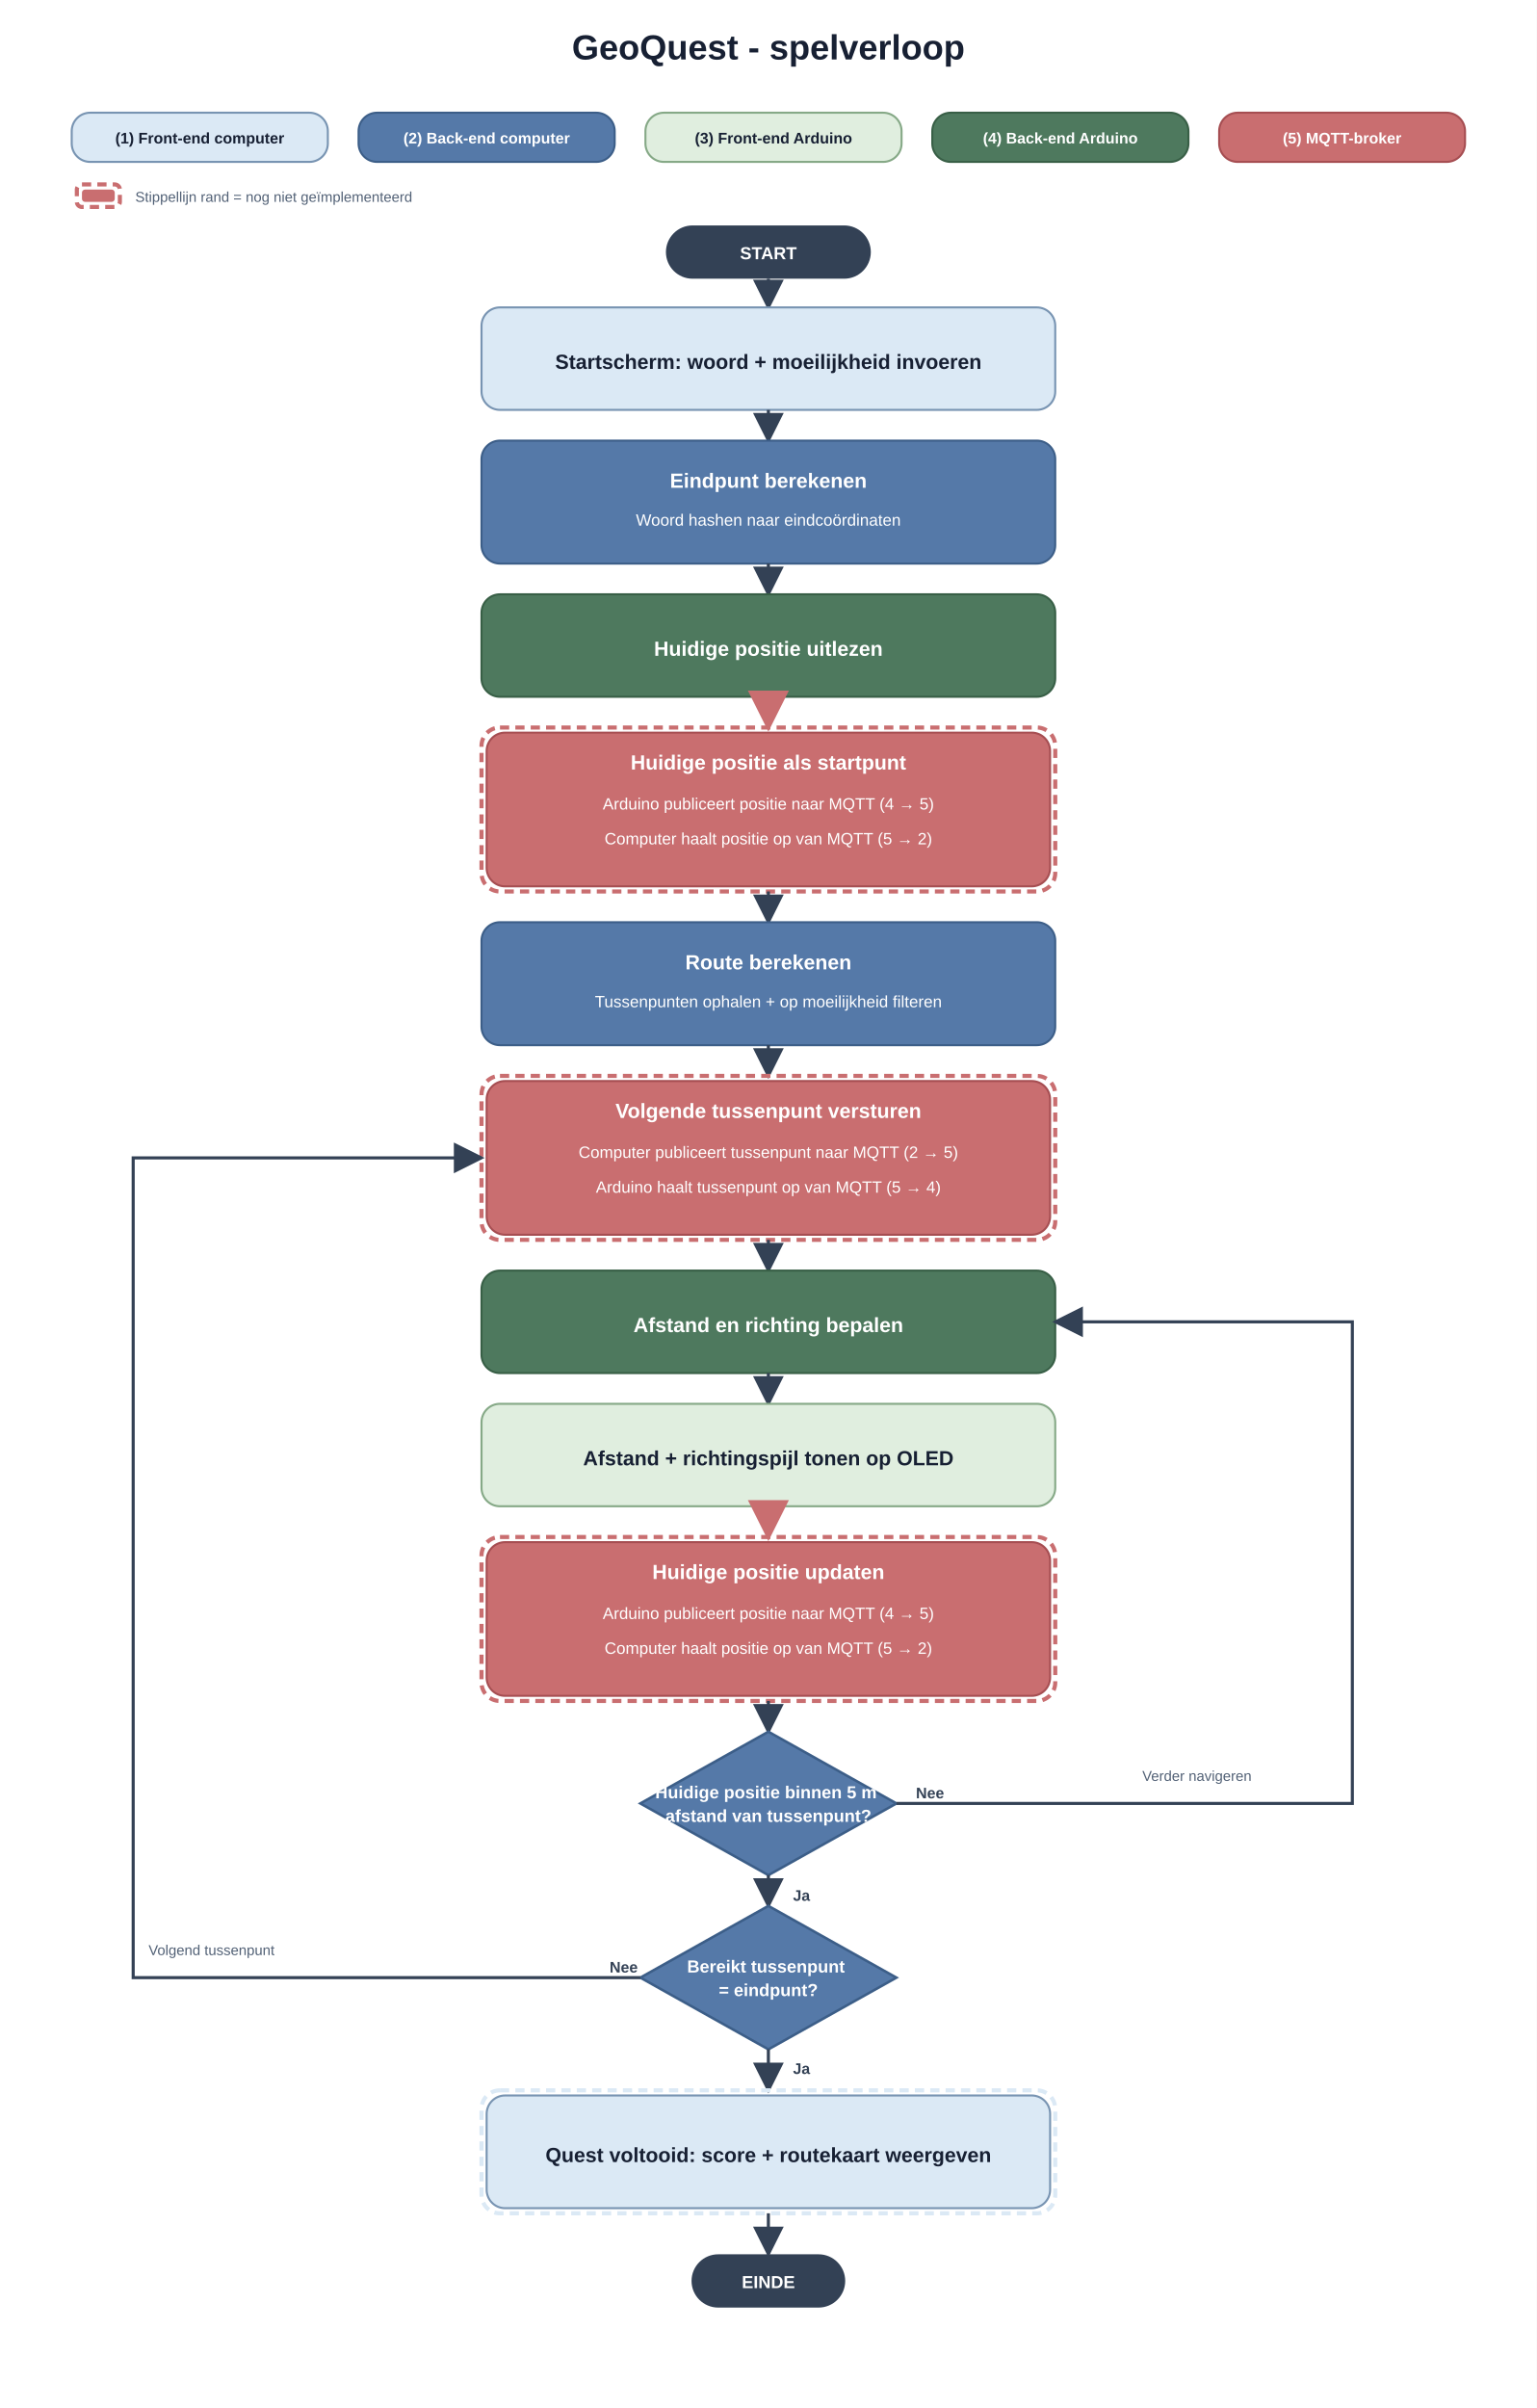
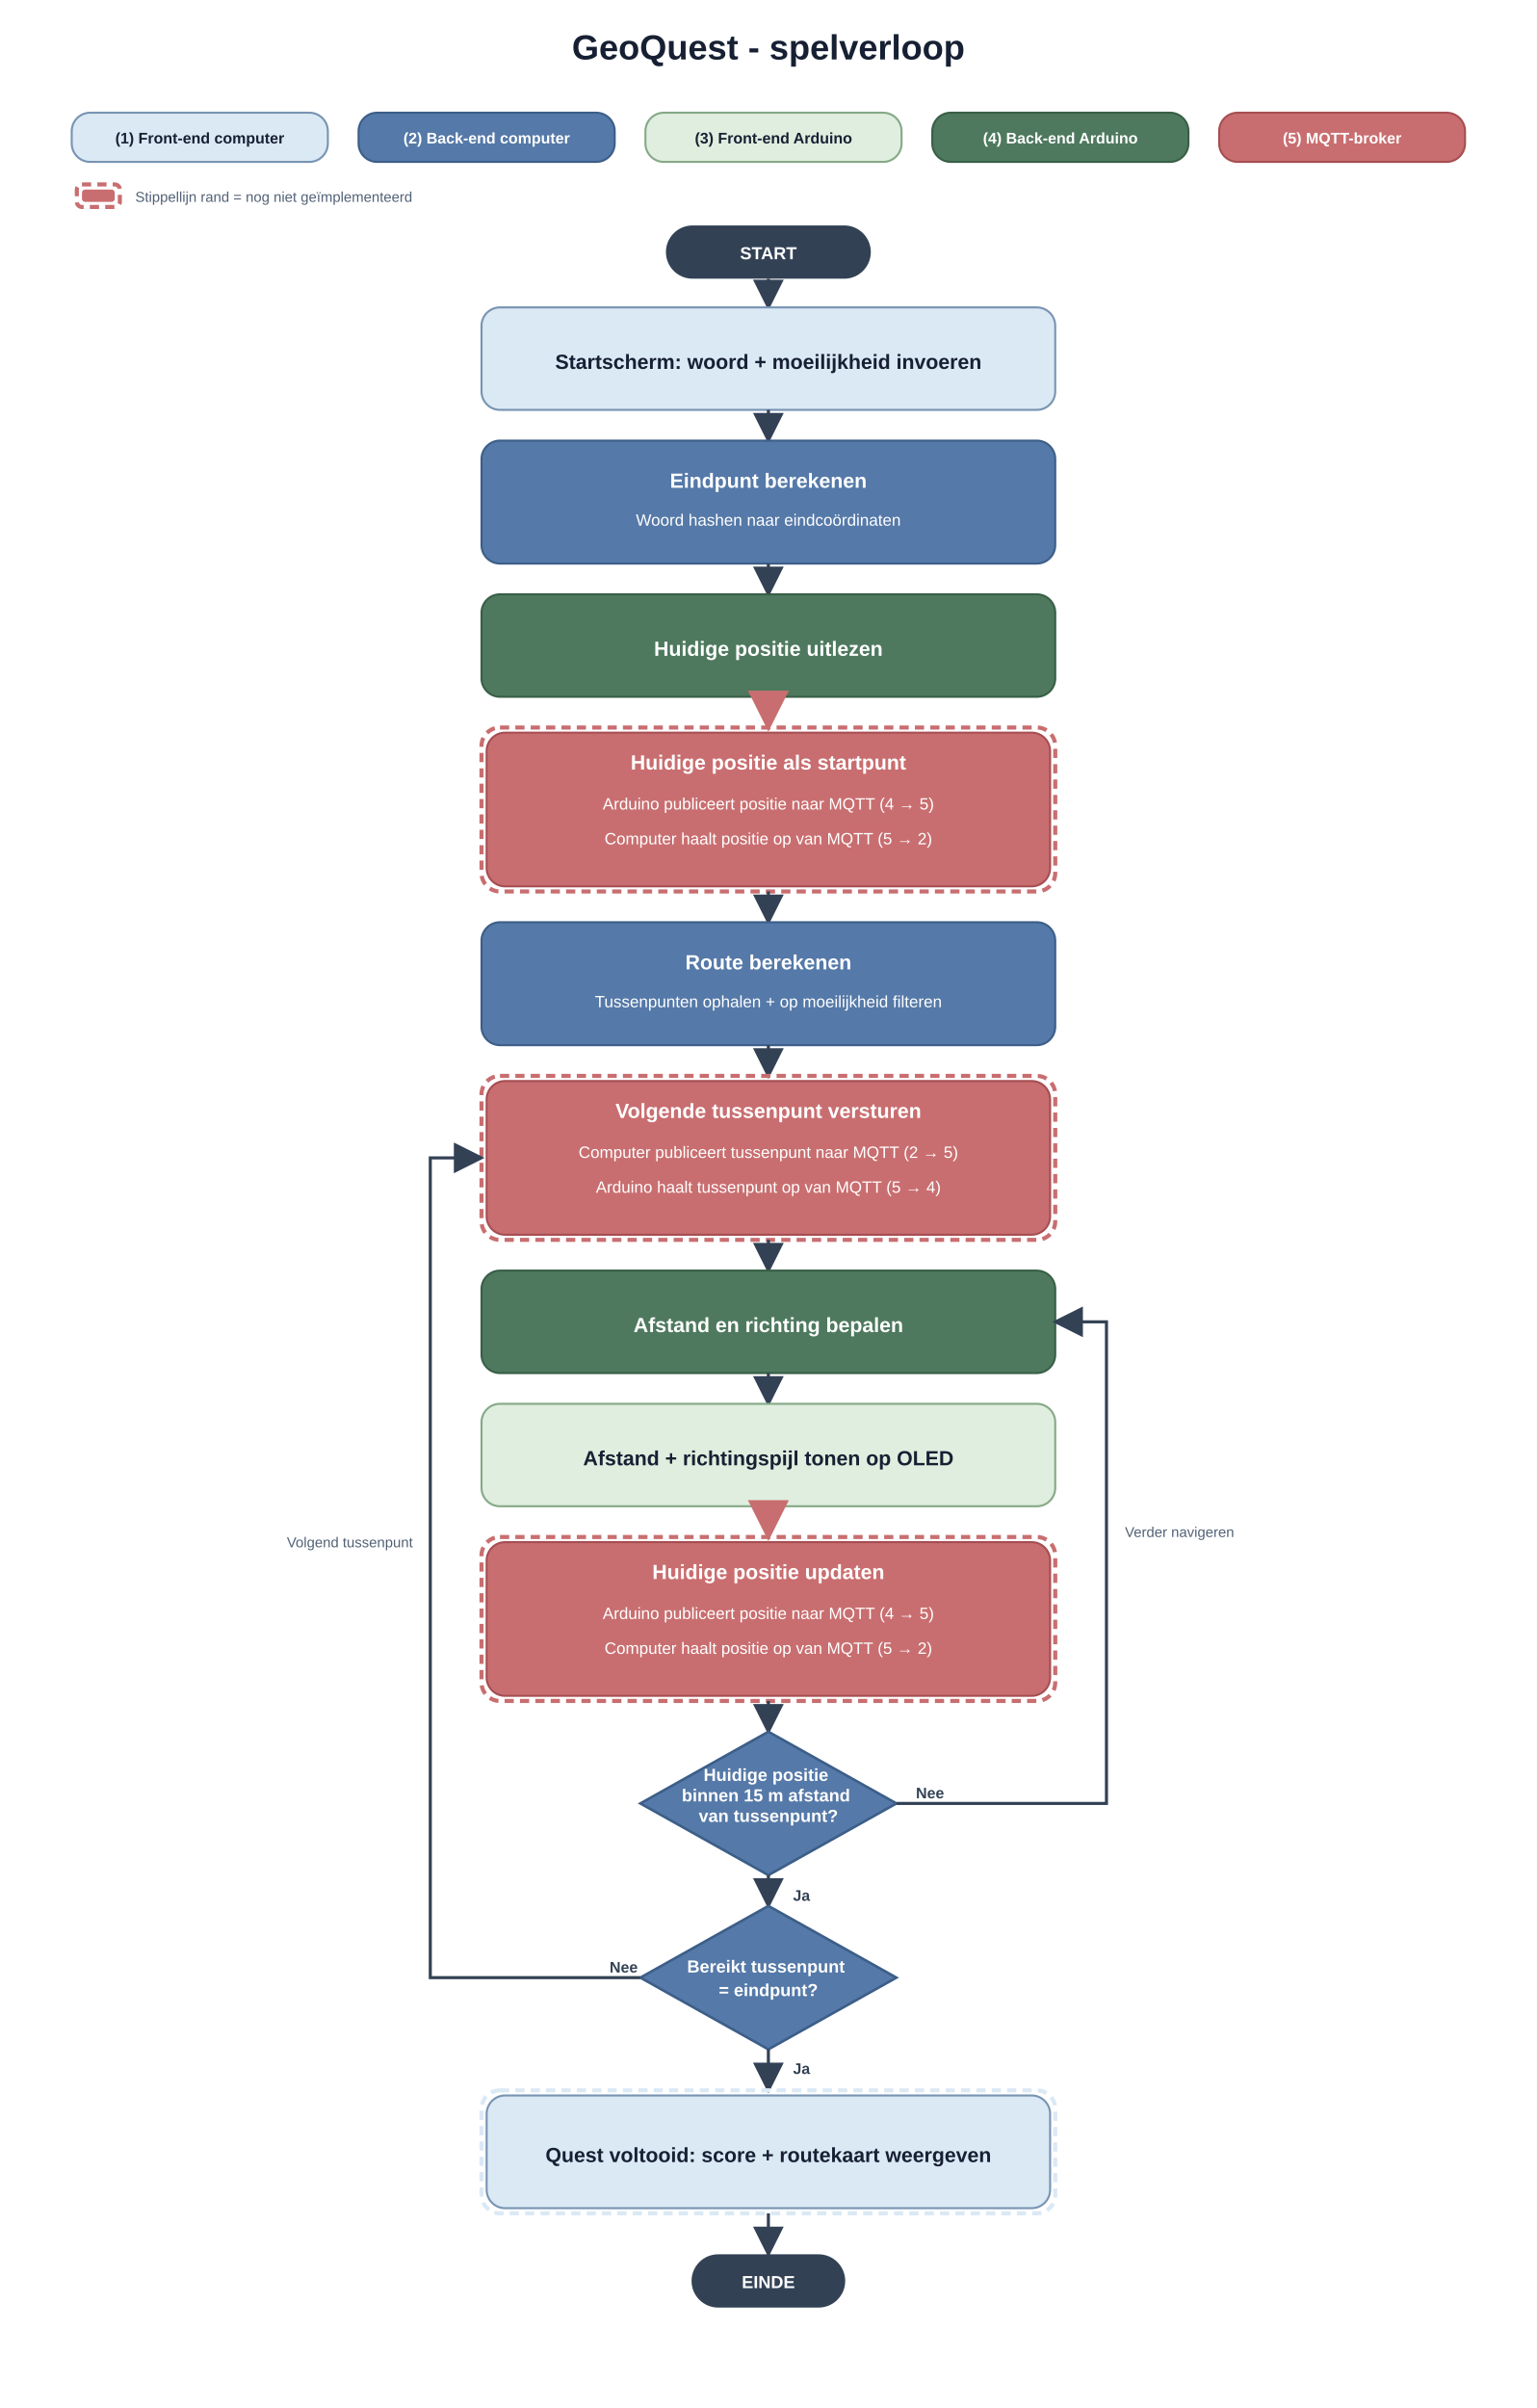
<svg xmlns="http://www.w3.org/2000/svg" viewBox="0 0 1500 2350" role="img" aria-labelledby="title description">
  <defs>
    <marker id="arrow" markerWidth="12" markerHeight="12" refX="10" refY="6" orient="auto" markerUnits="strokeWidth">
      <path d="M1,1 L11,6 L1,11 Z" fill="#334155" />
    </marker>
    <marker id="planned-arrow" markerWidth="12" markerHeight="12" refX="10" refY="6" orient="auto" markerUnits="strokeWidth">
      <path d="M1,1 L11,6 L1,11 Z" fill="#c96e70" />
    </marker>
    <style>
      text { font-family: "Segoe UI", Arial, sans-serif; fill: #172033; }
      .title { font-size: 34px; font-weight: 700; }
      .legend { font-size: 15px; font-weight: 600; }
      .node-title { font-size: 20px; font-weight: 700; }
      .node-copy { font-size: 16px; fill: #334155; }
      .small { font-size: 14px; fill: #526176; }
      .decision { font-size: 17px; font-weight: 700; text-anchor: middle; }
      .edge-label { font-size: 15px; font-weight: 700; fill: #334155; }
      .line { fill: none; stroke: #334155; stroke-width: 3; marker-end: url(#arrow); }
      .planned-line { fill: none; stroke: #c96e70; stroke-width: 4; stroke-dasharray: 10 7; marker-end: url(#planned-arrow); }
      .loop-line { fill: none; stroke: #334155; stroke-width: 3; marker-end: url(#arrow); }
      .card { stroke-width: 2; rx: 18; }
      .computer-ui { fill: #dbe9f5; stroke: #7894b2; }
      .computer-logic { fill: #5579a8; stroke: #3c5e88; }
      .arduino-ui { fill: #e0eedf; stroke: #86a987; }
      .arduino-logic { fill: #4e795e; stroke: #385f46; }
      .mqtt { fill: #c96e70; stroke: #a64e52; }
      .dark-text { fill: #fff !important; }
      .planned-outline { fill: none; stroke-width: 4; stroke-dasharray: 9 6; rx: 18; }
      .outline-red { stroke: #c96e70; }
      .outline-blue { stroke: #dbe9f5; }
      .decision-shape { fill: #5579a8; stroke: #3c5e88; stroke-width: 2.5; }
      .pill { fill: #334155; }
      .pill-text { fill: #fff; font-size: 17px; font-weight: 700; text-anchor: middle; }
    </style>
  </defs>
  <rect width="1500" height="2350" fill="#ffffff" />
  <text x="750" y="58" class="title" text-anchor="middle">GeoQuest - spelverloop</text>
  <g aria-label="Legenda">
    <rect x="70" y="110" width="250" height="48" rx="12" class="computer-ui card" />
    <text x="195" y="140" class="legend" text-anchor="middle">(1) Front-end computer</text>
    <rect x="350" y="110" width="250" height="48" rx="12" class="computer-logic card" />
    <text x="475" y="140" class="legend dark-text" text-anchor="middle">(2) Back-end computer</text>
    <rect x="630" y="110" width="250" height="48" rx="12" class="arduino-ui card" />
    <text x="755" y="140" class="legend" text-anchor="middle">(3) Front-end Arduino</text>
    <rect x="910" y="110" width="250" height="48" rx="12" class="arduino-logic card" />
    <text x="1035" y="140" class="legend dark-text" text-anchor="middle">(4) Back-end Arduino</text>
    <rect x="1190" y="110" width="240" height="48" rx="12" class="mqtt card" />
    <text x="1310" y="140" class="legend dark-text" text-anchor="middle">(5) MQTT-broker</text>
  </g>
  <rect x="75" y="180" width="42" height="22" rx="5" fill="none" stroke="#c96e70" stroke-width="4" stroke-dasharray="9 6" />
  <rect x="80" y="185" width="32" height="12" rx="3" fill="#c96e70" />
  <text x="132" y="197" class="small">Stippellijn rand = nog niet geïmplementeerd</text>
  <rect x="650" y="220" width="200" height="52" rx="26" class="pill" />
  <text x="750" y="253" class="pill-text">START</text>
  <path d="M750 272 V300" class="line" />
  <rect x="470" y="300" width="560" height="100" class="card computer-ui" />
  <text x="750" y="360" class="node-title" text-anchor="middle">Startscherm: woord + moeilijkheid invoeren</text>
  <path d="M750 400 V430" class="line" />
  <rect x="470" y="430" width="560" height="120" class="card computer-logic" />
  <text x="750" y="476" class="node-title dark-text" text-anchor="middle">Eindpunt berekenen</text>
  <text x="750" y="513" class="node-copy dark-text" text-anchor="middle">Woord hashen naar eindcoördinaten</text>
  <path d="M750 550 V580" class="line" />
  <rect x="470" y="580" width="560" height="100" class="card arduino-logic" />
  <text x="750" y="640" class="node-title dark-text" text-anchor="middle">Huidige positie uitlezen</text>
  <path d="M750 680 V710" class="planned-line" />
  <rect x="470" y="710" width="560" height="160" class="planned-outline outline-red" />
  <rect x="475" y="715" width="550" height="150" class="card mqtt" />
  <text x="750" y="751" class="node-title dark-text" text-anchor="middle">Huidige positie als startpunt</text>
  <text x="750" y="790" class="node-copy dark-text" text-anchor="middle">Arduino publiceert positie naar MQTT (4 → 5)</text>
  <text x="750" y="824" class="node-copy dark-text" text-anchor="middle">Computer haalt positie op van MQTT (5 → 2)</text>
  <path d="M750 870 V900" class="line" />
  <rect x="470" y="900" width="560" height="120" class="card computer-logic" />
  <text x="750" y="946" class="node-title dark-text" text-anchor="middle">Route berekenen</text>
  <text x="750" y="983" class="node-copy dark-text" text-anchor="middle">Tussenpunten ophalen + op moeilijkheid filteren</text>
  <path d="M750 1020 V1050" class="line" />
  <rect x="470" y="1050" width="560" height="160" class="planned-outline outline-red" />
  <rect x="475" y="1055" width="550" height="150" class="card mqtt" />
  <text x="750" y="1091" class="node-title dark-text" text-anchor="middle">Volgende tussenpunt versturen</text>
  <text x="750" y="1130" class="node-copy dark-text" text-anchor="middle">Computer publiceert tussenpunt naar MQTT (2 → 5)</text>
  <text x="750" y="1164" class="node-copy dark-text" text-anchor="middle">Arduino haalt tussenpunt op van MQTT (5 → 4)</text>
  <path d="M750 1210 V1240" class="line" />
  <rect x="470" y="1240" width="560" height="100" class="card arduino-logic" />
  <text x="750" y="1300" class="node-title dark-text" text-anchor="middle">Afstand en richting bepalen</text>
  <path d="M750 1340 V1370" class="line" />
  <rect x="470" y="1370" width="560" height="100" class="card arduino-ui" />
  <text x="750" y="1430" class="node-title" text-anchor="middle">Afstand + richtingspijl tonen op OLED</text>
  <path d="M750 1470 V1500" class="planned-line" />
  <rect x="470" y="1500" width="560" height="160" class="planned-outline outline-red" />
  <rect x="475" y="1505" width="550" height="150" class="card mqtt" />
  <text x="750" y="1541" class="node-title dark-text" text-anchor="middle">Huidige positie updaten</text>
  <text x="750" y="1580" class="node-copy dark-text" text-anchor="middle">Arduino publiceert positie naar MQTT (4 → 5)</text>
  <text x="750" y="1614" class="node-copy dark-text" text-anchor="middle">Computer haalt positie op van MQTT (5 → 2)</text>
  <path d="M750 1660 V1690" class="line" />
  <polygon points="750,1690 875,1760 750,1830 625,1760" class="decision-shape" />
-   <text x="750" y="1755" class="decision dark-text">
-     <tspan x="750">Huidige positie binnen 5 m</tspan>
-     <tspan x="750" dy="23">afstand van tussenpunt?</tspan>
+   <text x="750" y="1738" class="decision dark-text">
+     <tspan x="750">Huidige positie</tspan>
+     <tspan x="750" dy="20">binnen 15 m afstand</tspan>
+     <tspan x="750" dy="20">van tussenpunt?</tspan>
  </text>
  <text x="894" y="1755" class="edge-label">Nee</text>
-   <path d="M875 1760 H1320 V1290 H1030" class="loop-line" />
-   <text x="1115" y="1738" class="small">Verder navigeren</text>
+   <path d="M875 1760 H1080 V1290 H1030" class="loop-line" />
+   <text x="1098" y="1500" class="small">Verder navigeren</text>
  <text x="774" y="1855" class="edge-label">Ja</text>
  <path d="M750 1830 V1860" class="line" />
  <polygon points="750,1860 875,1930 750,2000 625,1930" class="decision-shape" />
  <text x="750" y="1925" class="decision dark-text">
    <tspan x="750">Bereikt tussenpunt</tspan>
    <tspan x="750" dy="23">= eindpunt?</tspan>
  </text>
  <text x="595" y="1925" class="edge-label">Nee</text>
-   <path d="M625 1930 H130 V1130 H470" class="loop-line" />
-   <text x="145" y="1908" class="small">Volgend tussenpunt</text>
+   <path d="M625 1930 H420 V1130 H470" class="loop-line" />
+   <text x="280" y="1510" class="small">Volgend tussenpunt</text>
  <text x="774" y="2024" class="edge-label">Ja</text>
  <path d="M750 2000 V2040" class="line" />
  <rect x="470" y="2040" width="560" height="120" class="planned-outline outline-blue" />
  <rect x="475" y="2045" width="550" height="110" class="card computer-ui" />
  <text x="750" y="2110" class="node-title" text-anchor="middle">Quest voltooid: score + routekaart weergeven</text>
  <path d="M750 2160 V2200" class="line" />
  <rect x="675" y="2200" width="150" height="52" rx="26" class="pill" />
  <text x="750" y="2233" class="pill-text">EINDE</text>
</svg>
